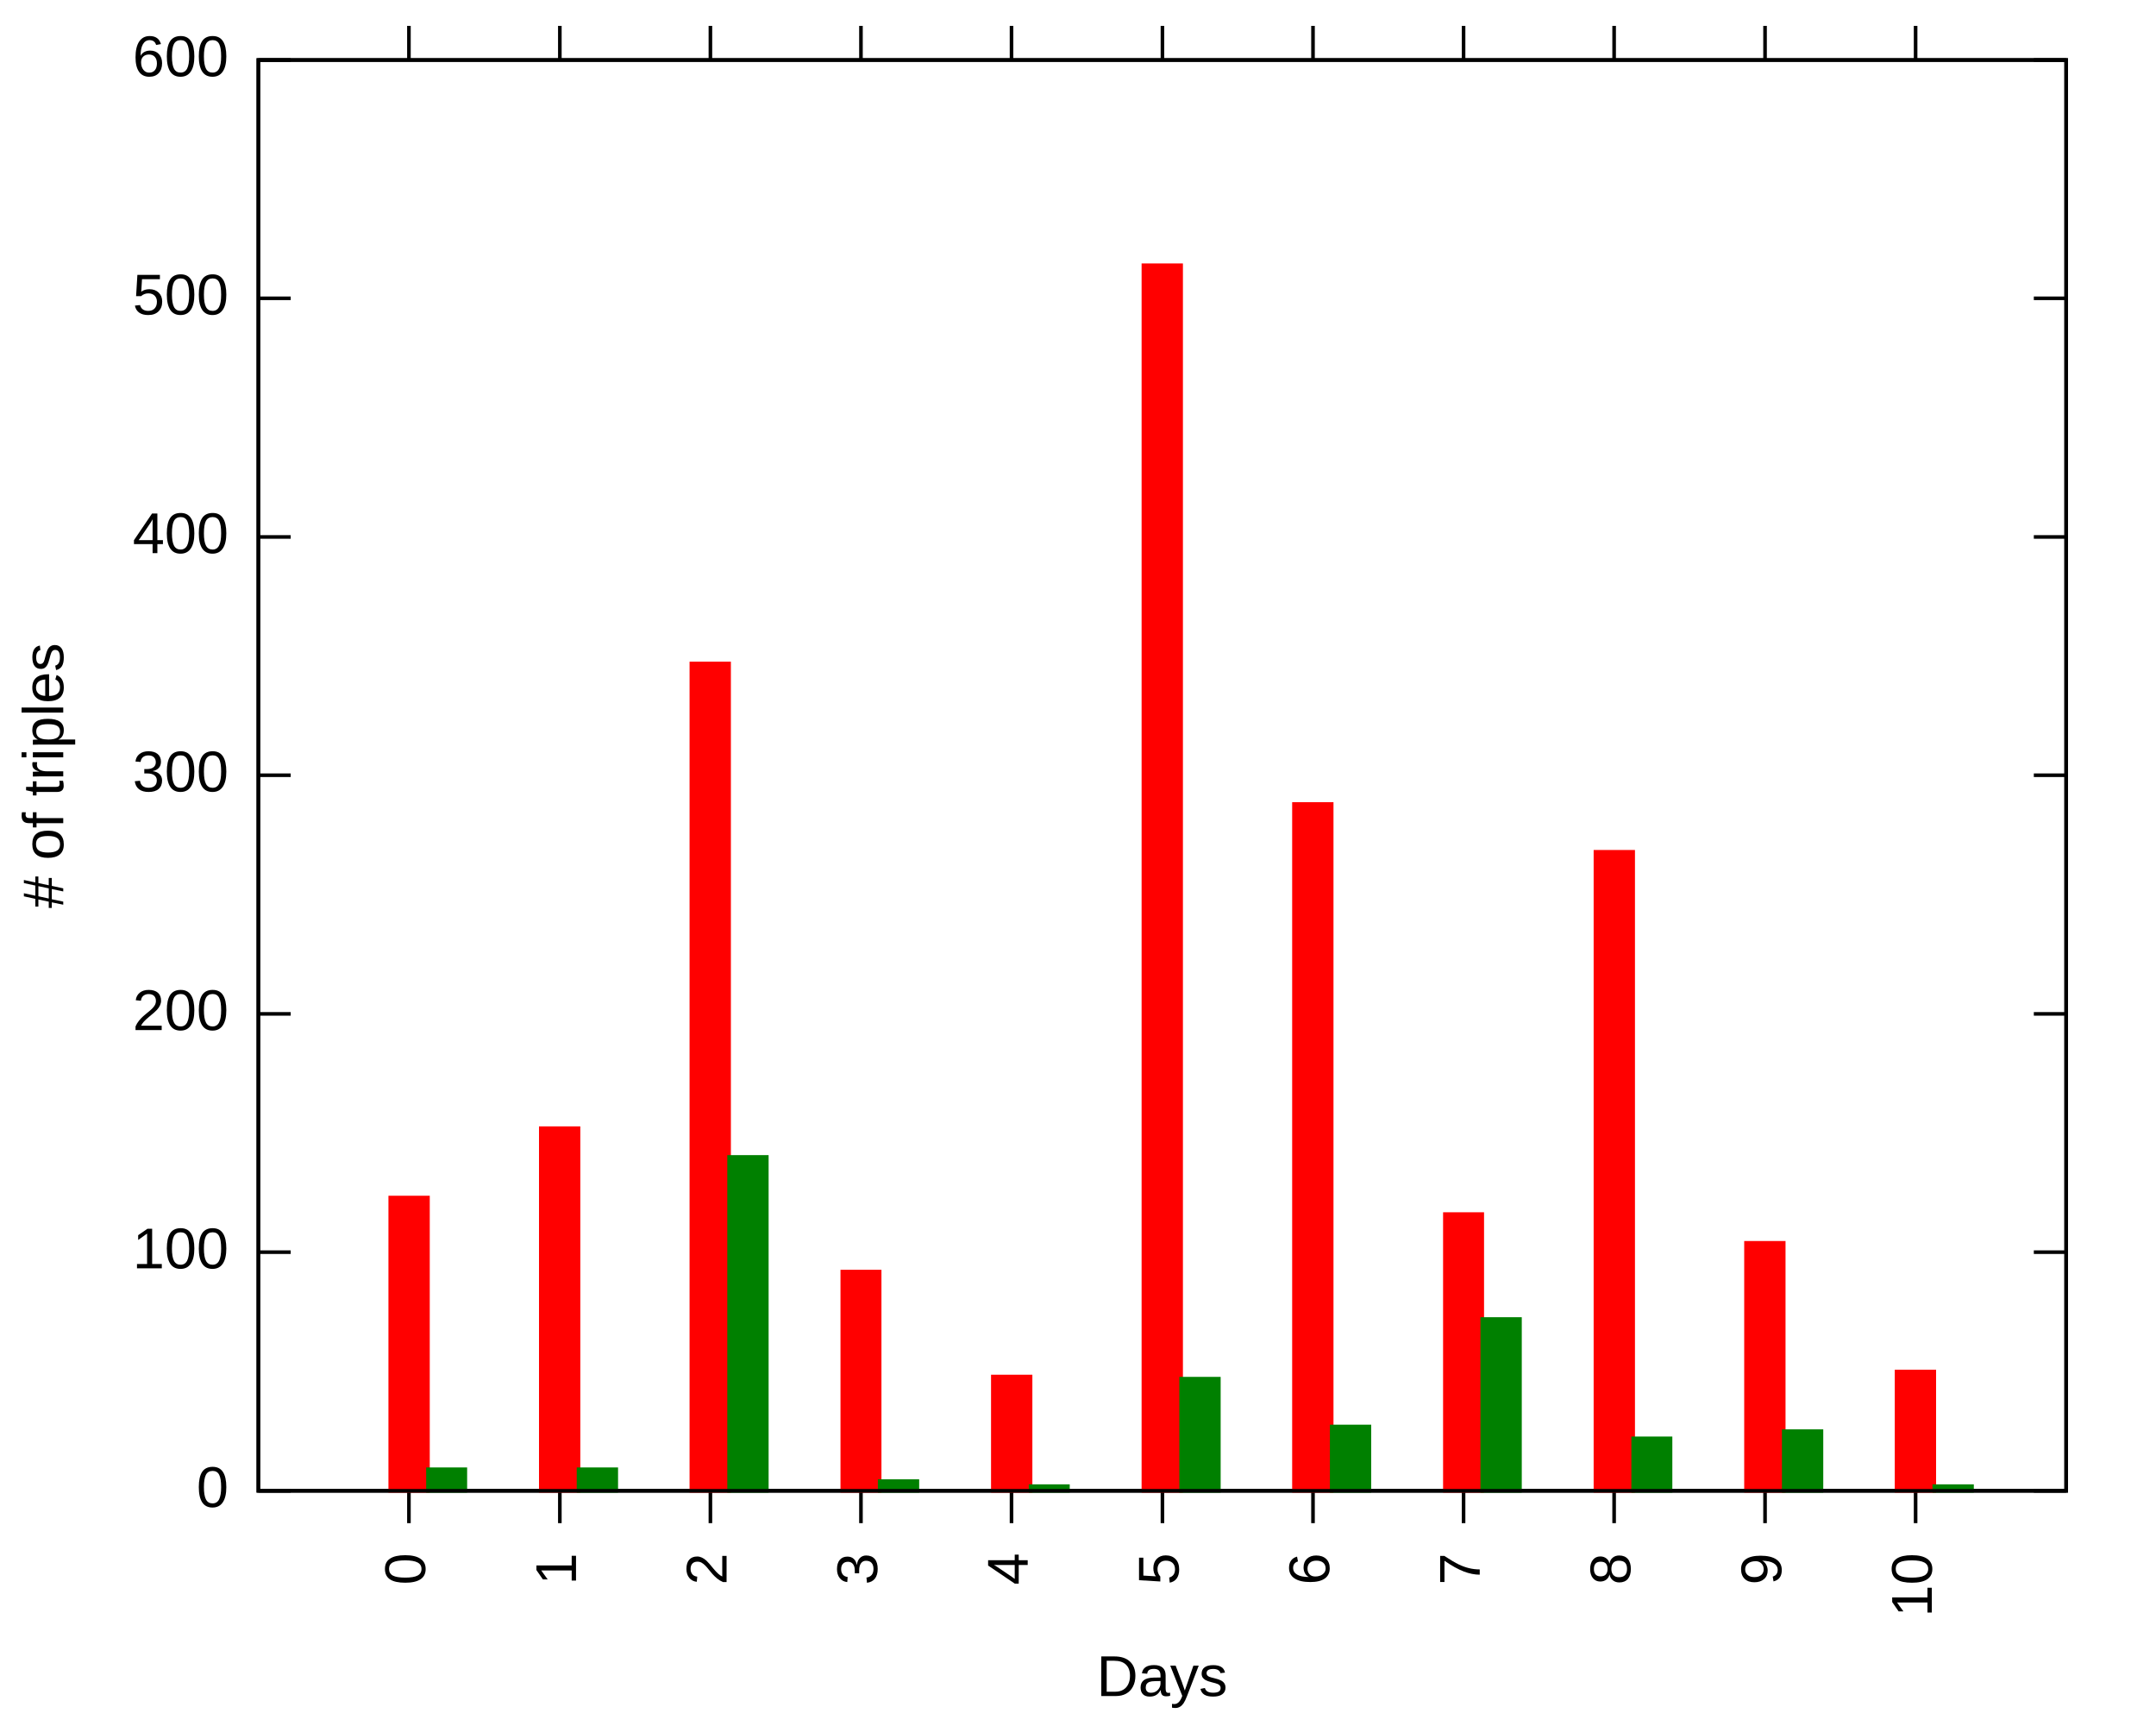
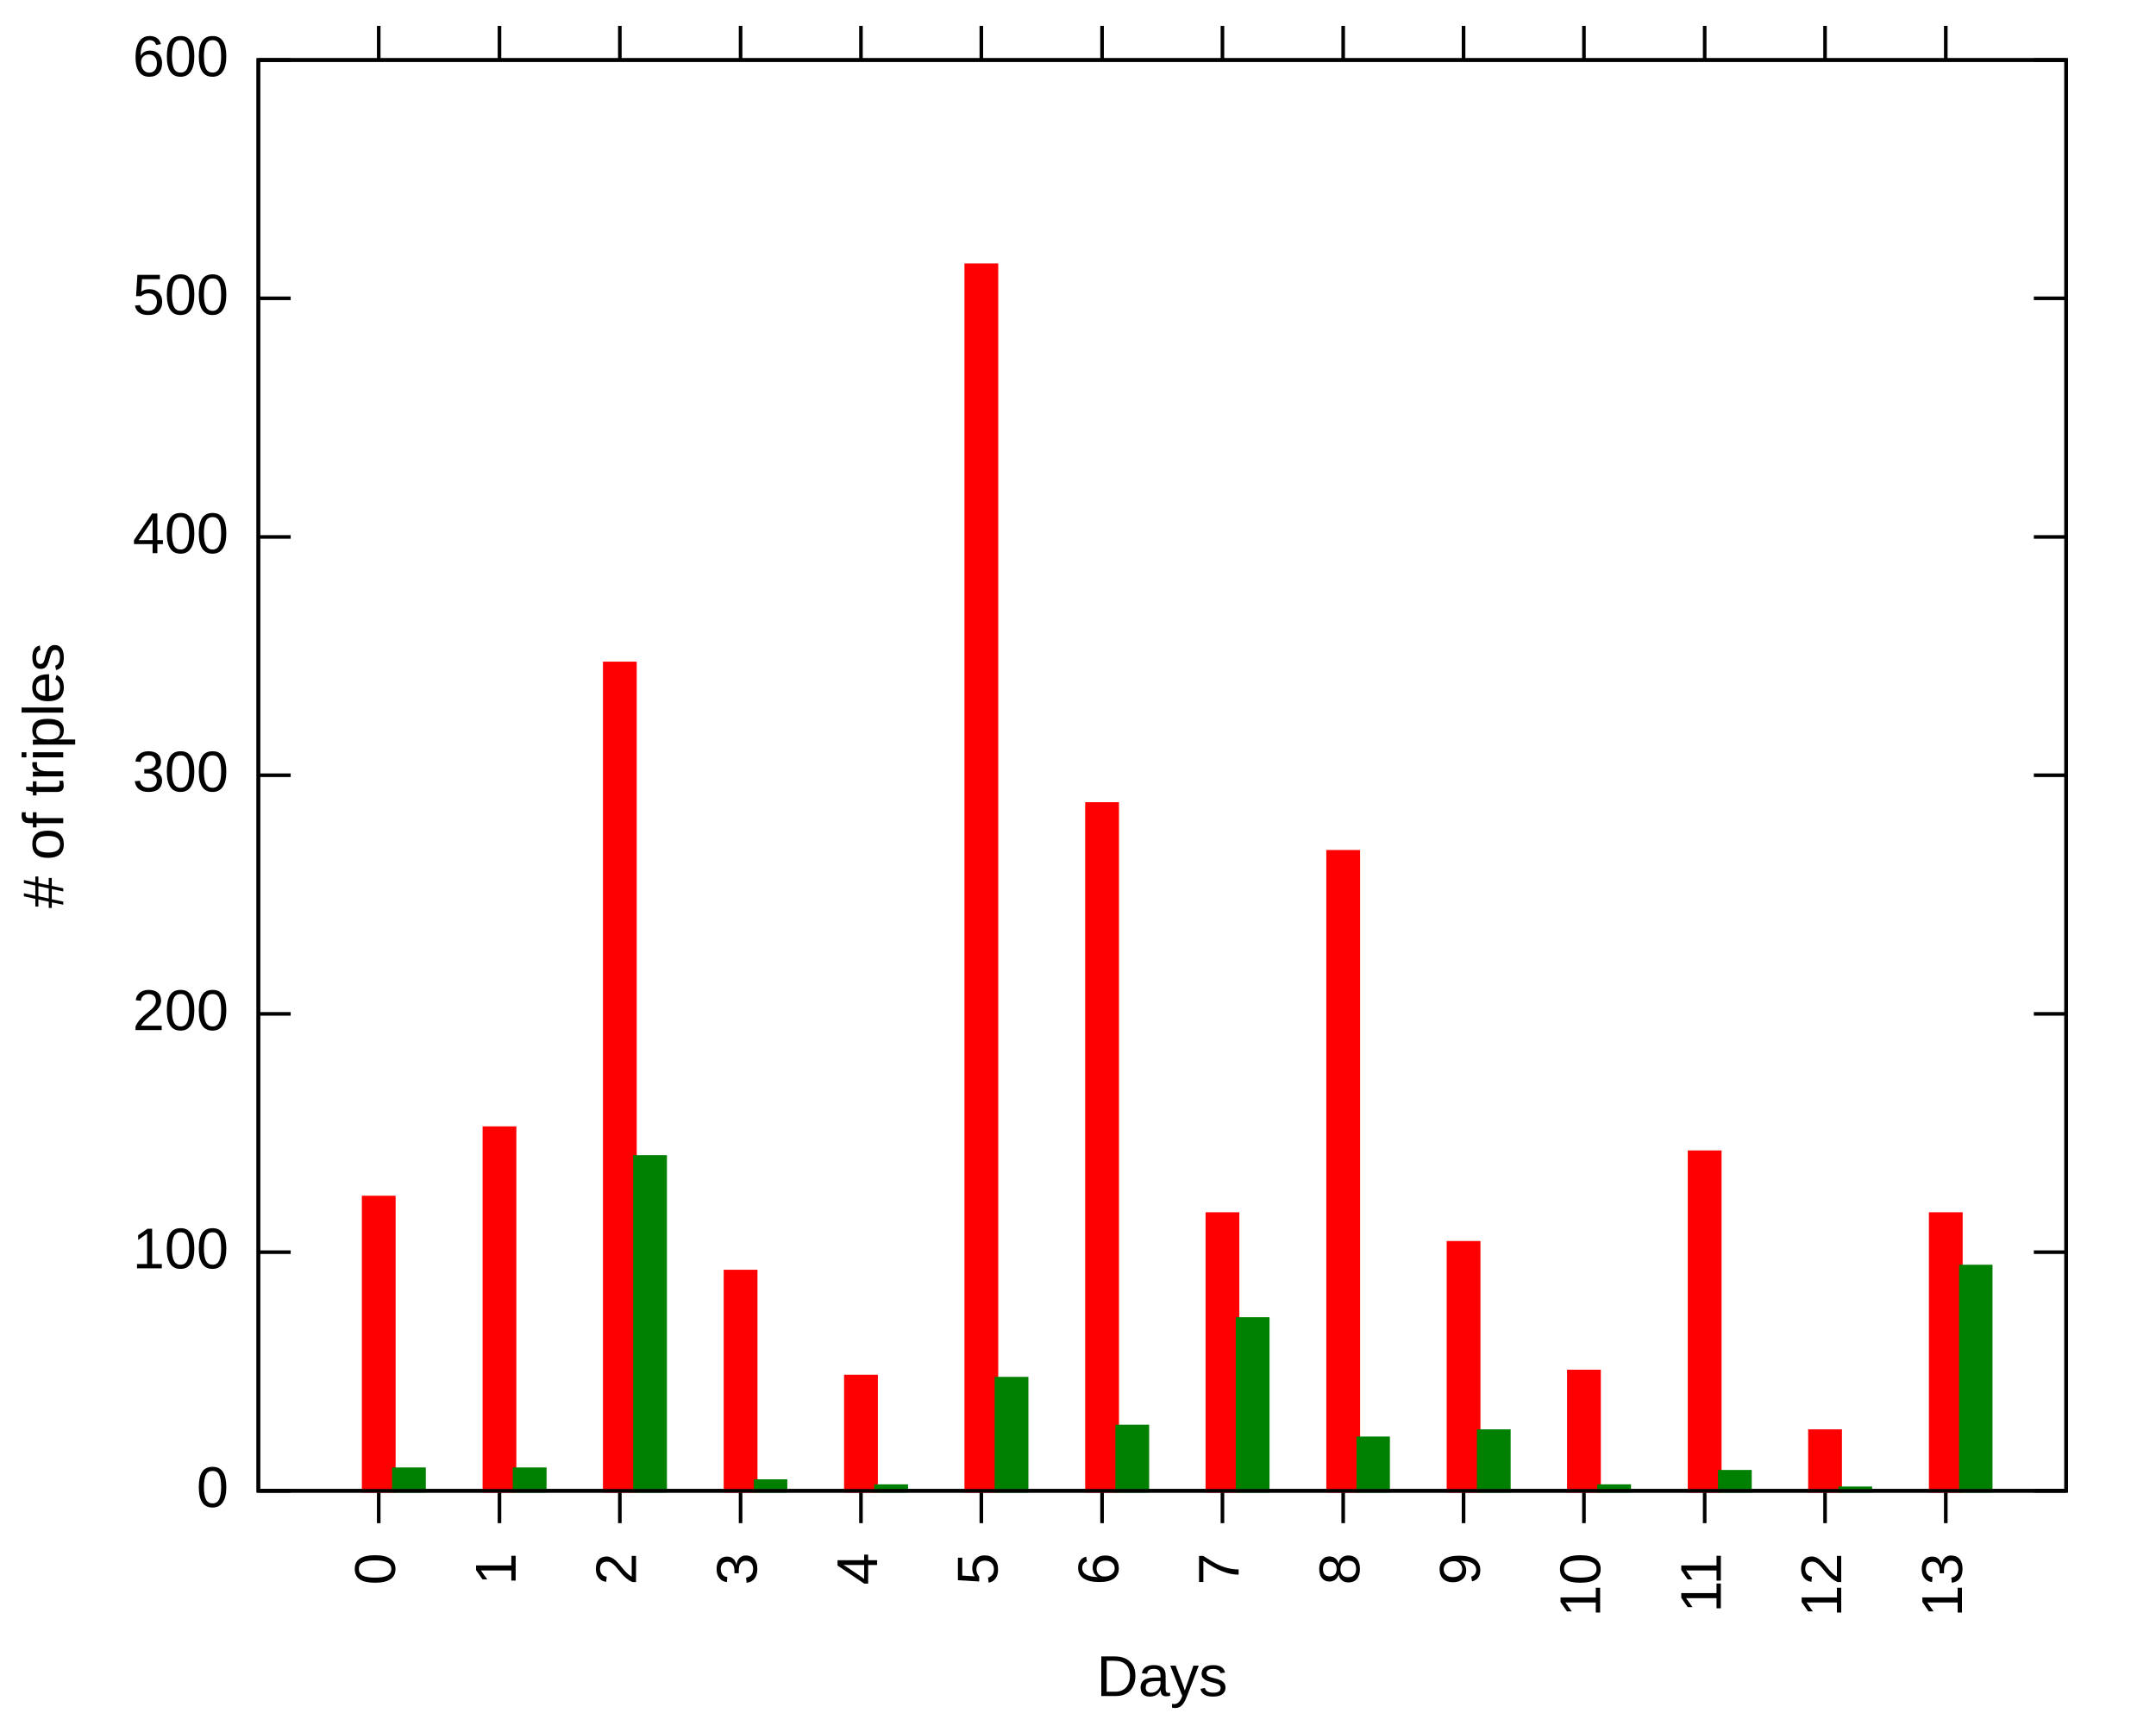
<svg xmlns="http://www.w3.org/2000/svg" xmlns:xlink="http://www.w3.org/1999/xlink" width="600" height="480" viewBox="0 0 600 480">
  <g id="gnuplot_canvas">
    <rect x="0" y="0" width="600" height="480" fill="none" />
    <defs>
      <circle id="gpDot" r="0.5" stroke-width="0.5" />
      <path id="gpPt0" stroke-width="0.222" stroke="currentColor" d="M-1,0 h2 M0,-1 v2" />
      <path id="gpPt1" stroke-width="0.222" stroke="currentColor" d="M-1,-1 L1,1 M1,-1 L-1,1" />
      <path id="gpPt2" stroke-width="0.222" stroke="currentColor" d="M-1,0 L1,0 M0,-1 L0,1 M-1,-1 L1,1 M-1,1 L1,-1" />
      <rect id="gpPt3" stroke-width="0.222" stroke="currentColor" x="-1" y="-1" width="2" height="2" />
      <rect id="gpPt4" stroke-width="0.222" stroke="currentColor" fill="currentColor" x="-1" y="-1" width="2" height="2" />
      <circle id="gpPt5" stroke-width="0.222" stroke="currentColor" cx="0" cy="0" r="1" />
      <use xlink:href="#gpPt5" id="gpPt6" fill="currentColor" stroke="none" />
      <path id="gpPt7" stroke-width="0.222" stroke="currentColor" d="M0,-1.33 L-1.33,0.67 L1.33,0.67 z" />
      <use xlink:href="#gpPt7" id="gpPt8" fill="currentColor" stroke="none" />
      <use xlink:href="#gpPt7" id="gpPt9" stroke="currentColor" transform="rotate(180)" />
      <use xlink:href="#gpPt9" id="gpPt10" fill="currentColor" stroke="none" />
      <use xlink:href="#gpPt3" id="gpPt11" stroke="currentColor" transform="rotate(45)" />
      <use xlink:href="#gpPt11" id="gpPt12" fill="currentColor" stroke="none" />
    </defs>
    <g style="fill:none; color:white; stroke:currentColor; stroke-width:1.00; stroke-linecap:butt; stroke-linejoin:miter">
</g>
    <g style="fill:none; color:black; stroke:currentColor; stroke-width:1.00; stroke-linecap:butt; stroke-linejoin:miter">
      <path stroke="black" d="M71.9,414.8 L80.9,414.8 M575.0,414.8 L566.0,414.8  h0.01" />
      <g transform="translate(63.6,419.3)" style="stroke:none; fill:black; font-family:Arial; font-size:12.00pt; text-anchor:end">
        <text> 0</text>
      </g>
      <path stroke="black" d="M71.9,348.4 L80.9,348.4 M575.0,348.4 L566.0,348.4  h0.01" />
      <g transform="translate(63.6,352.9)" style="stroke:none; fill:black; font-family:Arial; font-size:12.00pt; text-anchor:end">
        <text> 100</text>
      </g>
      <path stroke="black" d="M71.9,282.1 L80.9,282.1 M575.0,282.1 L566.0,282.1  h0.01" />
      <g transform="translate(63.6,286.6)" style="stroke:none; fill:black; font-family:Arial; font-size:12.00pt; text-anchor:end">
        <text> 200</text>
      </g>
      <path stroke="black" d="M71.9,215.7 L80.9,215.7 M575.0,215.7 L566.0,215.7  h0.01" />
      <g transform="translate(63.6,220.2)" style="stroke:none; fill:black; font-family:Arial; font-size:12.00pt; text-anchor:end">
        <text> 300</text>
      </g>
      <path stroke="black" d="M71.9,149.4 L80.9,149.4 M575.0,149.4 L566.0,149.4  h0.01" />
      <g transform="translate(63.6,153.9)" style="stroke:none; fill:black; font-family:Arial; font-size:12.00pt; text-anchor:end">
        <text> 400</text>
      </g>
      <path stroke="black" d="M71.9,83.0 L80.9,83.0 M575.0,83.0 L566.0,83.0  h0.01" />
      <g transform="translate(63.6,87.5)" style="stroke:none; fill:black; font-family:Arial; font-size:12.00pt; text-anchor:end">
        <text> 500</text>
      </g>
      <path stroke="black" d="M71.9,16.7 L80.9,16.7 M575.0,16.7 L566.0,16.7  h0.01" />
      <g transform="translate(63.6,21.2)" style="stroke:none; fill:black; font-family:Arial; font-size:12.00pt; text-anchor:end">
        <text> 600</text>
      </g>
-       <path stroke="black" d="M113.8,414.8 L113.8,423.8 M113.8,16.7 L113.8,7.7  h0.01" />
-       <g transform="translate(118.3,432.1) rotate(270)" style="stroke:none; fill:black; font-family:Arial; font-size:12.00pt; text-anchor:end">
+       <path stroke="black" d="M105.4,414.8 L105.4,423.8 M105.4,16.7 L105.4,7.7  h0.01" />
+       <g transform="translate(109.9,432.1) rotate(270)" style="stroke:none; fill:black; font-family:Arial; font-size:12.00pt; text-anchor:end">
        <text>0</text>
      </g>
-       <path stroke="black" d="M155.8,414.8 L155.8,423.8 M155.8,16.7 L155.8,7.7  h0.01" />
-       <g transform="translate(160.3,432.1) rotate(270)" style="stroke:none; fill:black; font-family:Arial; font-size:12.00pt; text-anchor:end">
+       <path stroke="black" d="M139.0,414.8 L139.0,423.8 M139.0,16.7 L139.0,7.7  h0.01" />
+       <g transform="translate(143.5,432.1) rotate(270)" style="stroke:none; fill:black; font-family:Arial; font-size:12.00pt; text-anchor:end">
        <text>1</text>
      </g>
-       <path stroke="black" d="M197.7,414.8 L197.7,423.8 M197.7,16.7 L197.7,7.7  h0.01" />
-       <g transform="translate(202.2,432.1) rotate(270)" style="stroke:none; fill:black; font-family:Arial; font-size:12.00pt; text-anchor:end">
+       <path stroke="black" d="M172.5,414.8 L172.5,423.8 M172.5,16.7 L172.5,7.7  h0.01" />
+       <g transform="translate(177.0,432.1) rotate(270)" style="stroke:none; fill:black; font-family:Arial; font-size:12.00pt; text-anchor:end">
        <text>2</text>
+       </g>
+       <path stroke="black" d="M206.1,414.8 L206.1,423.8 M206.1,16.7 L206.1,7.7  h0.01" />
+       <g transform="translate(210.6,432.1) rotate(270)" style="stroke:none; fill:black; font-family:Arial; font-size:12.00pt; text-anchor:end">
+         <text>3</text>
      </g>
      <path stroke="black" d="M239.6,414.8 L239.6,423.8 M239.6,16.7 L239.6,7.7  h0.01" />
      <g transform="translate(244.1,432.1) rotate(270)" style="stroke:none; fill:black; font-family:Arial; font-size:12.00pt; text-anchor:end">
-         <text>3</text>
-       </g>
-       <path stroke="black" d="M281.5,414.8 L281.5,423.8 M281.5,16.7 L281.5,7.7  h0.01" />
-       <g transform="translate(286.0,432.1) rotate(270)" style="stroke:none; fill:black; font-family:Arial; font-size:12.00pt; text-anchor:end">
        <text>4</text>
      </g>
-       <path stroke="black" d="M323.5,414.8 L323.5,423.8 M323.5,16.7 L323.5,7.7  h0.01" />
-       <g transform="translate(328.0,432.1) rotate(270)" style="stroke:none; fill:black; font-family:Arial; font-size:12.00pt; text-anchor:end">
+       <path stroke="black" d="M273.1,414.8 L273.1,423.8 M273.1,16.7 L273.1,7.7  h0.01" />
+       <g transform="translate(277.6,432.1) rotate(270)" style="stroke:none; fill:black; font-family:Arial; font-size:12.00pt; text-anchor:end">
        <text>5</text>
      </g>
-       <path stroke="black" d="M365.4,414.8 L365.4,423.8 M365.4,16.7 L365.4,7.7  h0.01" />
-       <g transform="translate(369.9,432.1) rotate(270)" style="stroke:none; fill:black; font-family:Arial; font-size:12.00pt; text-anchor:end">
+       <path stroke="black" d="M306.7,414.8 L306.7,423.8 M306.7,16.7 L306.7,7.7  h0.01" />
+       <g transform="translate(311.2,432.1) rotate(270)" style="stroke:none; fill:black; font-family:Arial; font-size:12.00pt; text-anchor:end">
        <text>6</text>
+       </g>
+       <path stroke="black" d="M340.2,414.8 L340.2,423.8 M340.2,16.7 L340.2,7.7  h0.01" />
+       <g transform="translate(344.7,432.1) rotate(270)" style="stroke:none; fill:black; font-family:Arial; font-size:12.00pt; text-anchor:end">
+         <text>7</text>
+       </g>
+       <path stroke="black" d="M373.8,414.8 L373.8,423.8 M373.8,16.7 L373.8,7.7  h0.01" />
+       <g transform="translate(378.3,432.1) rotate(270)" style="stroke:none; fill:black; font-family:Arial; font-size:12.00pt; text-anchor:end">
+         <text>8</text>
      </g>
      <path stroke="black" d="M407.3,414.8 L407.3,423.8 M407.3,16.7 L407.3,7.7  h0.01" />
      <g transform="translate(411.8,432.1) rotate(270)" style="stroke:none; fill:black; font-family:Arial; font-size:12.00pt; text-anchor:end">
-         <text>7</text>
-       </g>
-       <path stroke="black" d="M449.2,414.8 L449.2,423.8 M449.2,16.7 L449.2,7.7  h0.01" />
-       <g transform="translate(453.7,432.1) rotate(270)" style="stroke:none; fill:black; font-family:Arial; font-size:12.00pt; text-anchor:end">
-         <text>8</text>
-       </g>
-       <path stroke="black" d="M491.2,414.8 L491.2,423.8 M491.2,16.7 L491.2,7.7  h0.01" />
-       <g transform="translate(495.7,432.1) rotate(270)" style="stroke:none; fill:black; font-family:Arial; font-size:12.00pt; text-anchor:end">
        <text>9</text>
      </g>
-       <path stroke="black" d="M533.1,414.8 L533.1,423.8 M533.1,16.7 L533.1,7.7  h0.01" />
-       <g transform="translate(537.6,432.1) rotate(270)" style="stroke:none; fill:black; font-family:Arial; font-size:12.00pt; text-anchor:end">
+       <path stroke="black" d="M440.8,414.8 L440.8,423.8 M440.8,16.7 L440.8,7.7  h0.01" />
+       <g transform="translate(445.3,432.1) rotate(270)" style="stroke:none; fill:black; font-family:Arial; font-size:12.00pt; text-anchor:end">
        <text>10</text>
+       </g>
+       <path stroke="black" d="M474.4,414.8 L474.4,423.8 M474.4,16.7 L474.4,7.7  h0.01" />
+       <g transform="translate(478.9,432.1) rotate(270)" style="stroke:none; fill:black; font-family:Arial; font-size:12.00pt; text-anchor:end">
+         <text>11</text>
+       </g>
+       <path stroke="black" d="M507.9,414.8 L507.9,423.8 M507.9,16.7 L507.9,7.7  h0.01" />
+       <g transform="translate(512.4,432.1) rotate(270)" style="stroke:none; fill:black; font-family:Arial; font-size:12.00pt; text-anchor:end">
+         <text>12</text>
+       </g>
+       <path stroke="black" d="M541.5,414.8 L541.5,423.8 M541.5,16.7 L541.5,7.7  h0.01" />
+       <g transform="translate(546.0,432.1) rotate(270)" style="stroke:none; fill:black; font-family:Arial; font-size:12.00pt; text-anchor:end">
+         <text>13</text>
      </g>
      <path stroke="black" d="M71.9,16.7 L71.9,414.8 L575.0,414.8 L575.0,16.7 L71.9,16.7 Z  h0.01" />
      <g transform="translate(17.6,215.8) rotate(270)" style="stroke:none; fill:black; font-family:Arial; font-size:12.00pt; text-anchor:middle">
        <text># of triples</text>
      </g>
      <g transform="translate(323.4,471.9)" style="stroke:none; fill:black; font-family:Arial; font-size:12.00pt; text-anchor:middle">
        <text>Days</text>
      </g>
    </g>
    <g id="gnuplot_plot_1">
      <g style="fill:none; color:red; stroke:currentColor; stroke-width:1.00; stroke-linecap:butt; stroke-linejoin:miter">
        <g style="stroke:none; shape-rendering:crispEdges">
-           <polygon fill="red" points="108.6,414.8 119.2,414.8 119.2,333.1 108.6,333.1 " />
-         </g>
-         <path stroke="red" d="M108.6,414.8 L108.6,333.2 L119.1,333.2 L119.1,414.8 L108.6,414.8 Z  h0.01" />
-         <g style="stroke:none; shape-rendering:crispEdges">
-           <polygon fill="red" points="150.5,414.8 161.1,414.8 161.1,313.8 150.5,313.8 " />
-         </g>
-         <path stroke="red" d="M150.5,414.8 L150.5,313.9 L161.0,313.9 L161.0,414.8 L150.5,414.8 Z  h0.01" />
-         <g style="stroke:none; shape-rendering:crispEdges">
-           <polygon fill="red" points="192.4,414.8 203.0,414.8 203.0,184.5 192.4,184.5 " />
-         </g>
-         <path stroke="red" d="M192.4,414.8 L192.4,184.6 L202.9,184.6 L202.9,414.8 L192.4,414.8 Z  h0.01" />
-         <g style="stroke:none; shape-rendering:crispEdges">
-           <polygon fill="red" points="234.4,414.8 244.9,414.8 244.9,353.7 234.4,353.7 " />
-         </g>
-         <path stroke="red" d="M234.4,414.8 L234.4,353.8 L244.8,353.8 L244.8,414.8 L234.4,414.8 Z  h0.01" />
-         <g style="stroke:none; shape-rendering:crispEdges">
-           <polygon fill="red" points="276.3,414.8 286.9,414.8 286.9,382.9 276.3,382.9 " />
-         </g>
-         <path stroke="red" d="M276.3,414.8 L276.3,383.0 L286.8,383.0 L286.8,414.8 L276.3,414.8 Z  h0.01" />
-         <g style="stroke:none; shape-rendering:crispEdges">
-           <polygon fill="red" points="318.2,414.8 328.8,414.8 328.8,73.7 318.2,73.7 " />
-         </g>
-         <path stroke="red" d="M318.2,414.8 L318.2,73.8 L328.7,73.8 L328.7,414.8 L318.2,414.8 Z  h0.01" />
-         <g style="stroke:none; shape-rendering:crispEdges">
-           <polygon fill="red" points="360.1,414.8 370.7,414.8 370.7,223.6 360.1,223.6 " />
-         </g>
-         <path stroke="red" d="M360.1,414.8 L360.1,223.7 L370.6,223.7 L370.6,414.8 L360.1,414.8 Z  h0.01" />
-         <g style="stroke:none; shape-rendering:crispEdges">
-           <polygon fill="red" points="402.1,414.8 412.6,414.8 412.6,337.7 402.1,337.7 " />
-         </g>
-         <path stroke="red" d="M402.1,414.8 L402.1,337.8 L412.5,337.8 L412.5,414.8 L402.1,414.8 Z  h0.01" />
-         <g style="stroke:none; shape-rendering:crispEdges">
-           <polygon fill="red" points="444.0,414.8 454.6,414.8 454.6,236.9 444.0,236.9 " />
-         </g>
-         <path stroke="red" d="M444.0,414.8 L444.0,237.0 L454.5,237.0 L454.5,414.8 L444.0,414.8 Z  h0.01" />
-         <g style="stroke:none; shape-rendering:crispEdges">
-           <polygon fill="red" points="485.9,414.8 496.5,414.8 496.5,345.7 485.9,345.7 " />
-         </g>
-         <path stroke="red" d="M485.9,414.8 L485.9,345.8 L496.4,345.8 L496.4,414.8 L485.9,414.8 Z  h0.01" />
-         <g style="stroke:none; shape-rendering:crispEdges">
-           <polygon fill="red" points="527.8,414.8 538.4,414.8 538.4,381.5 527.8,381.5 " />
-         </g>
-         <path stroke="red" d="M527.8,414.8 L527.8,381.6 L538.3,381.6 L538.3,414.8 L527.8,414.8 Z  h0.01" />
+           <polygon fill="red" points="101.2,414.8 109.7,414.8 109.7,333.1 101.2,333.1 " />
+         </g>
+         <path stroke="red" d="M101.2,414.8 L101.2,333.2 L109.6,333.2 L109.6,414.8 L101.2,414.8 Z  h0.01" />
+         <g style="stroke:none; shape-rendering:crispEdges">
+           <polygon fill="red" points="134.8,414.8 143.3,414.8 143.3,313.8 134.8,313.8 " />
+         </g>
+         <path stroke="red" d="M134.8,414.8 L134.8,313.9 L143.2,313.9 L143.2,414.8 L134.8,414.8 Z  h0.01" />
+         <g style="stroke:none; shape-rendering:crispEdges">
+           <polygon fill="red" points="168.3,414.8 176.8,414.8 176.8,184.5 168.3,184.5 " />
+         </g>
+         <path stroke="red" d="M168.3,414.8 L168.3,184.6 L176.7,184.6 L176.7,414.8 L168.3,414.8 Z  h0.01" />
+         <g style="stroke:none; shape-rendering:crispEdges">
+           <polygon fill="red" points="201.9,414.8 210.4,414.8 210.4,353.7 201.9,353.7 " />
+         </g>
+         <path stroke="red" d="M201.9,414.8 L201.9,353.8 L210.3,353.8 L210.3,414.8 L201.9,414.8 Z  h0.01" />
+         <g style="stroke:none; shape-rendering:crispEdges">
+           <polygon fill="red" points="235.4,414.8 243.9,414.8 243.9,382.9 235.4,382.9 " />
+         </g>
+         <path stroke="red" d="M235.4,414.8 L235.4,383.0 L243.8,383.0 L243.8,414.8 L235.4,414.8 Z  h0.01" />
+         <g style="stroke:none; shape-rendering:crispEdges">
+           <polygon fill="red" points="268.9,414.8 277.4,414.8 277.4,73.7 268.9,73.7 " />
+         </g>
+         <path stroke="red" d="M268.9,414.8 L268.9,73.8 L277.3,73.8 L277.3,414.8 L268.9,414.8 Z  h0.01" />
+         <g style="stroke:none; shape-rendering:crispEdges">
+           <polygon fill="red" points="302.5,414.8 311.0,414.8 311.0,223.6 302.5,223.6 " />
+         </g>
+         <path stroke="red" d="M302.5,414.8 L302.5,223.7 L310.9,223.7 L310.9,414.8 L302.5,414.8 Z  h0.01" />
+         <g style="stroke:none; shape-rendering:crispEdges">
+           <polygon fill="red" points="336.0,414.8 344.5,414.8 344.5,337.7 336.0,337.7 " />
+         </g>
+         <path stroke="red" d="M336.0,414.8 L336.0,337.8 L344.4,337.8 L344.4,414.8 L336.0,414.8 Z  h0.01" />
+         <g style="stroke:none; shape-rendering:crispEdges">
+           <polygon fill="red" points="369.6,414.8 378.1,414.8 378.1,236.9 369.6,236.9 " />
+         </g>
+         <path stroke="red" d="M369.6,414.8 L369.6,237.0 L378.0,237.0 L378.0,414.8 L369.6,414.8 Z  h0.01" />
+         <g style="stroke:none; shape-rendering:crispEdges">
+           <polygon fill="red" points="403.1,414.8 411.6,414.8 411.6,345.7 403.1,345.7 " />
+         </g>
+         <path stroke="red" d="M403.1,414.8 L403.1,345.8 L411.5,345.8 L411.5,414.8 L403.1,414.8 Z  h0.01" />
+         <g style="stroke:none; shape-rendering:crispEdges">
+           <polygon fill="red" points="436.6,414.8 445.1,414.8 445.1,381.5 436.6,381.5 " />
+         </g>
+         <path stroke="red" d="M436.6,414.8 L436.6,381.6 L445.0,381.6 L445.0,414.8 L436.6,414.8 Z  h0.01" />
+         <g style="stroke:none; shape-rendering:crispEdges">
+           <polygon fill="red" points="470.2,414.8 478.7,414.8 478.7,320.5 470.2,320.5 " />
+         </g>
+         <path stroke="red" d="M470.2,414.8 L470.2,320.6 L478.6,320.6 L478.6,414.8 L470.2,414.8 Z  h0.01" />
+         <g style="stroke:none; shape-rendering:crispEdges">
+           <polygon fill="red" points="503.7,414.8 512.2,414.8 512.2,398.1 503.7,398.1 " />
+         </g>
+         <path stroke="red" d="M503.7,414.8 L503.7,398.2 L512.1,398.2 L512.1,414.8 L503.7,414.8 Z  h0.01" />
+         <g style="stroke:none; shape-rendering:crispEdges">
+           <polygon fill="red" points="537.3,414.8 545.8,414.8 545.8,337.7 537.3,337.7 " />
+         </g>
+         <path stroke="red" d="M537.3,414.8 L537.3,337.8 L545.7,337.8 L545.7,414.8 L537.3,414.8 Z  h0.01" />
      </g>
    </g>
    <g id="gnuplot_plot_2">
      <g style="fill:none; color:green; stroke:currentColor; stroke-width:1.00; stroke-linecap:butt; stroke-linejoin:miter">
        <g style="stroke:none; shape-rendering:crispEdges">
-           <polygon fill="green" points="119.1,414.8 129.6,414.8 129.6,408.7 119.1,408.7 " />
-         </g>
-         <path stroke="green" d="M119.1,414.8 L119.1,408.8 L129.5,408.8 L129.5,414.8 L119.1,414.8 Z  h0.01" />
-         <g style="stroke:none; shape-rendering:crispEdges">
-           <polygon fill="green" points="161.0,414.8 171.6,414.8 171.6,408.7 161.0,408.7 " />
-         </g>
-         <path stroke="green" d="M161.0,414.8 L161.0,408.8 L171.5,408.8 L171.5,414.8 L161.0,414.8 Z  h0.01" />
-         <g style="stroke:none; shape-rendering:crispEdges">
-           <polygon fill="green" points="202.9,414.8 213.5,414.8 213.5,321.8 202.9,321.8 " />
-         </g>
-         <path stroke="green" d="M202.9,414.8 L202.9,321.9 L213.4,321.9 L213.4,414.8 L202.9,414.8 Z  h0.01" />
-         <g style="stroke:none; shape-rendering:crispEdges">
-           <polygon fill="green" points="244.8,414.8 255.4,414.8 255.4,412.0 244.8,412.0 " />
-         </g>
-         <path stroke="green" d="M244.8,414.8 L244.8,412.1 L255.3,412.1 L255.3,414.8 L244.8,414.8 Z  h0.01" />
-         <g style="stroke:none; shape-rendering:crispEdges">
-           <polygon fill="green" points="286.8,414.8 297.3,414.8 297.3,413.4 286.8,413.4 " />
-         </g>
-         <path stroke="green" d="M286.8,414.8 L286.8,413.5 L297.2,413.5 L297.2,414.8 L286.8,414.8 Z  h0.01" />
-         <g style="stroke:none; shape-rendering:crispEdges">
-           <polygon fill="green" points="328.7,414.8 339.3,414.8 339.3,383.5 328.7,383.5 " />
-         </g>
-         <path stroke="green" d="M328.7,414.8 L328.7,383.6 L339.2,383.6 L339.2,414.8 L328.7,414.8 Z  h0.01" />
-         <g style="stroke:none; shape-rendering:crispEdges">
-           <polygon fill="green" points="370.6,414.8 381.2,414.8 381.2,396.8 370.6,396.8 " />
-         </g>
-         <path stroke="green" d="M370.6,414.8 L370.6,396.9 L381.1,396.9 L381.1,414.8 L370.6,414.8 Z  h0.01" />
-         <g style="stroke:none; shape-rendering:crispEdges">
-           <polygon fill="green" points="412.5,414.8 423.1,414.8 423.1,366.9 412.5,366.9 " />
-         </g>
-         <path stroke="green" d="M412.5,414.8 L412.5,367.0 L423.0,367.0 L423.0,414.8 L412.5,414.8 Z  h0.01" />
-         <g style="stroke:none; shape-rendering:crispEdges">
-           <polygon fill="green" points="454.5,414.8 465.0,414.8 465.0,400.1 454.5,400.1 " />
-         </g>
-         <path stroke="green" d="M454.5,414.8 L454.5,400.2 L464.9,400.2 L464.9,414.8 L454.5,414.8 Z  h0.01" />
-         <g style="stroke:none; shape-rendering:crispEdges">
-           <polygon fill="green" points="496.4,414.8 507.0,414.8 507.0,398.1 496.4,398.1 " />
-         </g>
-         <path stroke="green" d="M496.4,414.8 L496.4,398.2 L506.9,398.2 L506.9,414.8 L496.4,414.8 Z  h0.01" />
-         <g style="stroke:none; shape-rendering:crispEdges">
-           <polygon fill="green" points="538.3,414.8 548.9,414.8 548.9,413.4 538.3,413.4 " />
-         </g>
-         <path stroke="green" d="M538.3,414.8 L538.3,413.5 L548.8,413.5 L548.8,414.8 L538.3,414.8 Z  h0.01" />
+           <polygon fill="green" points="109.6,414.8 118.1,414.8 118.1,408.7 109.6,408.7 " />
+         </g>
+         <path stroke="green" d="M109.6,414.8 L109.6,408.8 L118.0,408.8 L118.0,414.8 L109.6,414.8 Z  h0.01" />
+         <g style="stroke:none; shape-rendering:crispEdges">
+           <polygon fill="green" points="143.2,414.8 151.7,414.8 151.7,408.7 143.2,408.7 " />
+         </g>
+         <path stroke="green" d="M143.2,414.8 L143.2,408.8 L151.6,408.8 L151.6,414.8 L143.2,414.8 Z  h0.01" />
+         <g style="stroke:none; shape-rendering:crispEdges">
+           <polygon fill="green" points="176.7,414.8 185.2,414.8 185.2,321.8 176.7,321.8 " />
+         </g>
+         <path stroke="green" d="M176.7,414.8 L176.7,321.9 L185.1,321.9 L185.1,414.8 L176.7,414.8 Z  h0.01" />
+         <g style="stroke:none; shape-rendering:crispEdges">
+           <polygon fill="green" points="210.3,414.8 218.7,414.8 218.7,412.0 210.3,412.0 " />
+         </g>
+         <path stroke="green" d="M210.3,414.8 L210.3,412.1 L218.6,412.1 L218.6,414.8 L210.3,414.8 Z  h0.01" />
+         <g style="stroke:none; shape-rendering:crispEdges">
+           <polygon fill="green" points="243.8,414.8 252.3,414.8 252.3,413.4 243.8,413.4 " />
+         </g>
+         <path stroke="green" d="M243.8,414.8 L243.8,413.5 L252.2,413.5 L252.2,414.8 L243.8,414.8 Z  h0.01" />
+         <g style="stroke:none; shape-rendering:crispEdges">
+           <polygon fill="green" points="277.3,414.8 285.8,414.8 285.8,383.5 277.3,383.5 " />
+         </g>
+         <path stroke="green" d="M277.3,414.8 L277.3,383.6 L285.7,383.6 L285.7,414.8 L277.3,414.8 Z  h0.01" />
+         <g style="stroke:none; shape-rendering:crispEdges">
+           <polygon fill="green" points="310.9,414.8 319.4,414.8 319.4,396.8 310.9,396.8 " />
+         </g>
+         <path stroke="green" d="M310.9,414.8 L310.9,396.9 L319.3,396.9 L319.3,414.8 L310.9,414.8 Z  h0.01" />
+         <g style="stroke:none; shape-rendering:crispEdges">
+           <polygon fill="green" points="344.4,414.8 352.9,414.8 352.9,366.9 344.4,366.9 " />
+         </g>
+         <path stroke="green" d="M344.4,414.8 L344.4,367.0 L352.8,367.0 L352.8,414.8 L344.4,414.8 Z  h0.01" />
+         <g style="stroke:none; shape-rendering:crispEdges">
+           <polygon fill="green" points="378.0,414.8 386.4,414.8 386.4,400.1 378.0,400.1 " />
+         </g>
+         <path stroke="green" d="M378.0,414.8 L378.0,400.2 L386.3,400.2 L386.3,414.8 L378.0,414.8 Z  h0.01" />
+         <g style="stroke:none; shape-rendering:crispEdges">
+           <polygon fill="green" points="411.5,414.8 420.0,414.8 420.0,398.1 411.5,398.1 " />
+         </g>
+         <path stroke="green" d="M411.5,414.8 L411.5,398.2 L419.9,398.2 L419.9,414.8 L411.5,414.8 Z  h0.01" />
+         <g style="stroke:none; shape-rendering:crispEdges">
+           <polygon fill="green" points="445.0,414.8 453.5,414.8 453.5,413.4 445.0,413.4 " />
+         </g>
+         <path stroke="green" d="M445.0,414.8 L445.0,413.5 L453.4,413.5 L453.4,414.8 L445.0,414.8 Z  h0.01" />
+         <g style="stroke:none; shape-rendering:crispEdges">
+           <polygon fill="green" points="478.6,414.8 487.1,414.8 487.1,409.4 478.6,409.4 " />
+         </g>
+         <path stroke="green" d="M478.6,414.8 L478.6,409.5 L487.0,409.5 L487.0,414.8 L478.6,414.8 Z  h0.01" />
+         <g style="stroke:none; shape-rendering:crispEdges">
+           <polygon fill="green" points="512.1,414.8 520.6,414.8 520.6,414.0 512.1,414.0 " />
+         </g>
+         <path stroke="green" d="M512.1,414.8 L512.1,414.1 L520.5,414.1 L520.5,414.8 L512.1,414.8 Z  h0.01" />
+         <g style="stroke:none; shape-rendering:crispEdges">
+           <polygon fill="green" points="545.7,414.8 554.1,414.8 554.1,352.3 545.7,352.3 " />
+         </g>
+         <path stroke="green" d="M545.7,414.8 L545.7,352.4 L554.0,352.4 L554.0,414.8 L545.7,414.8 Z  h0.01" />
      </g>
    </g>
    <g style="fill:none; color:black; stroke:currentColor; stroke-width:1.00; stroke-linecap:butt; stroke-linejoin:miter">
      <path stroke="black" d="M71.9,16.7 L71.9,414.8 L575.0,414.8 L575.0,16.7 L71.9,16.7 Z  h0.01" />
    </g>
  </g>
</svg>
